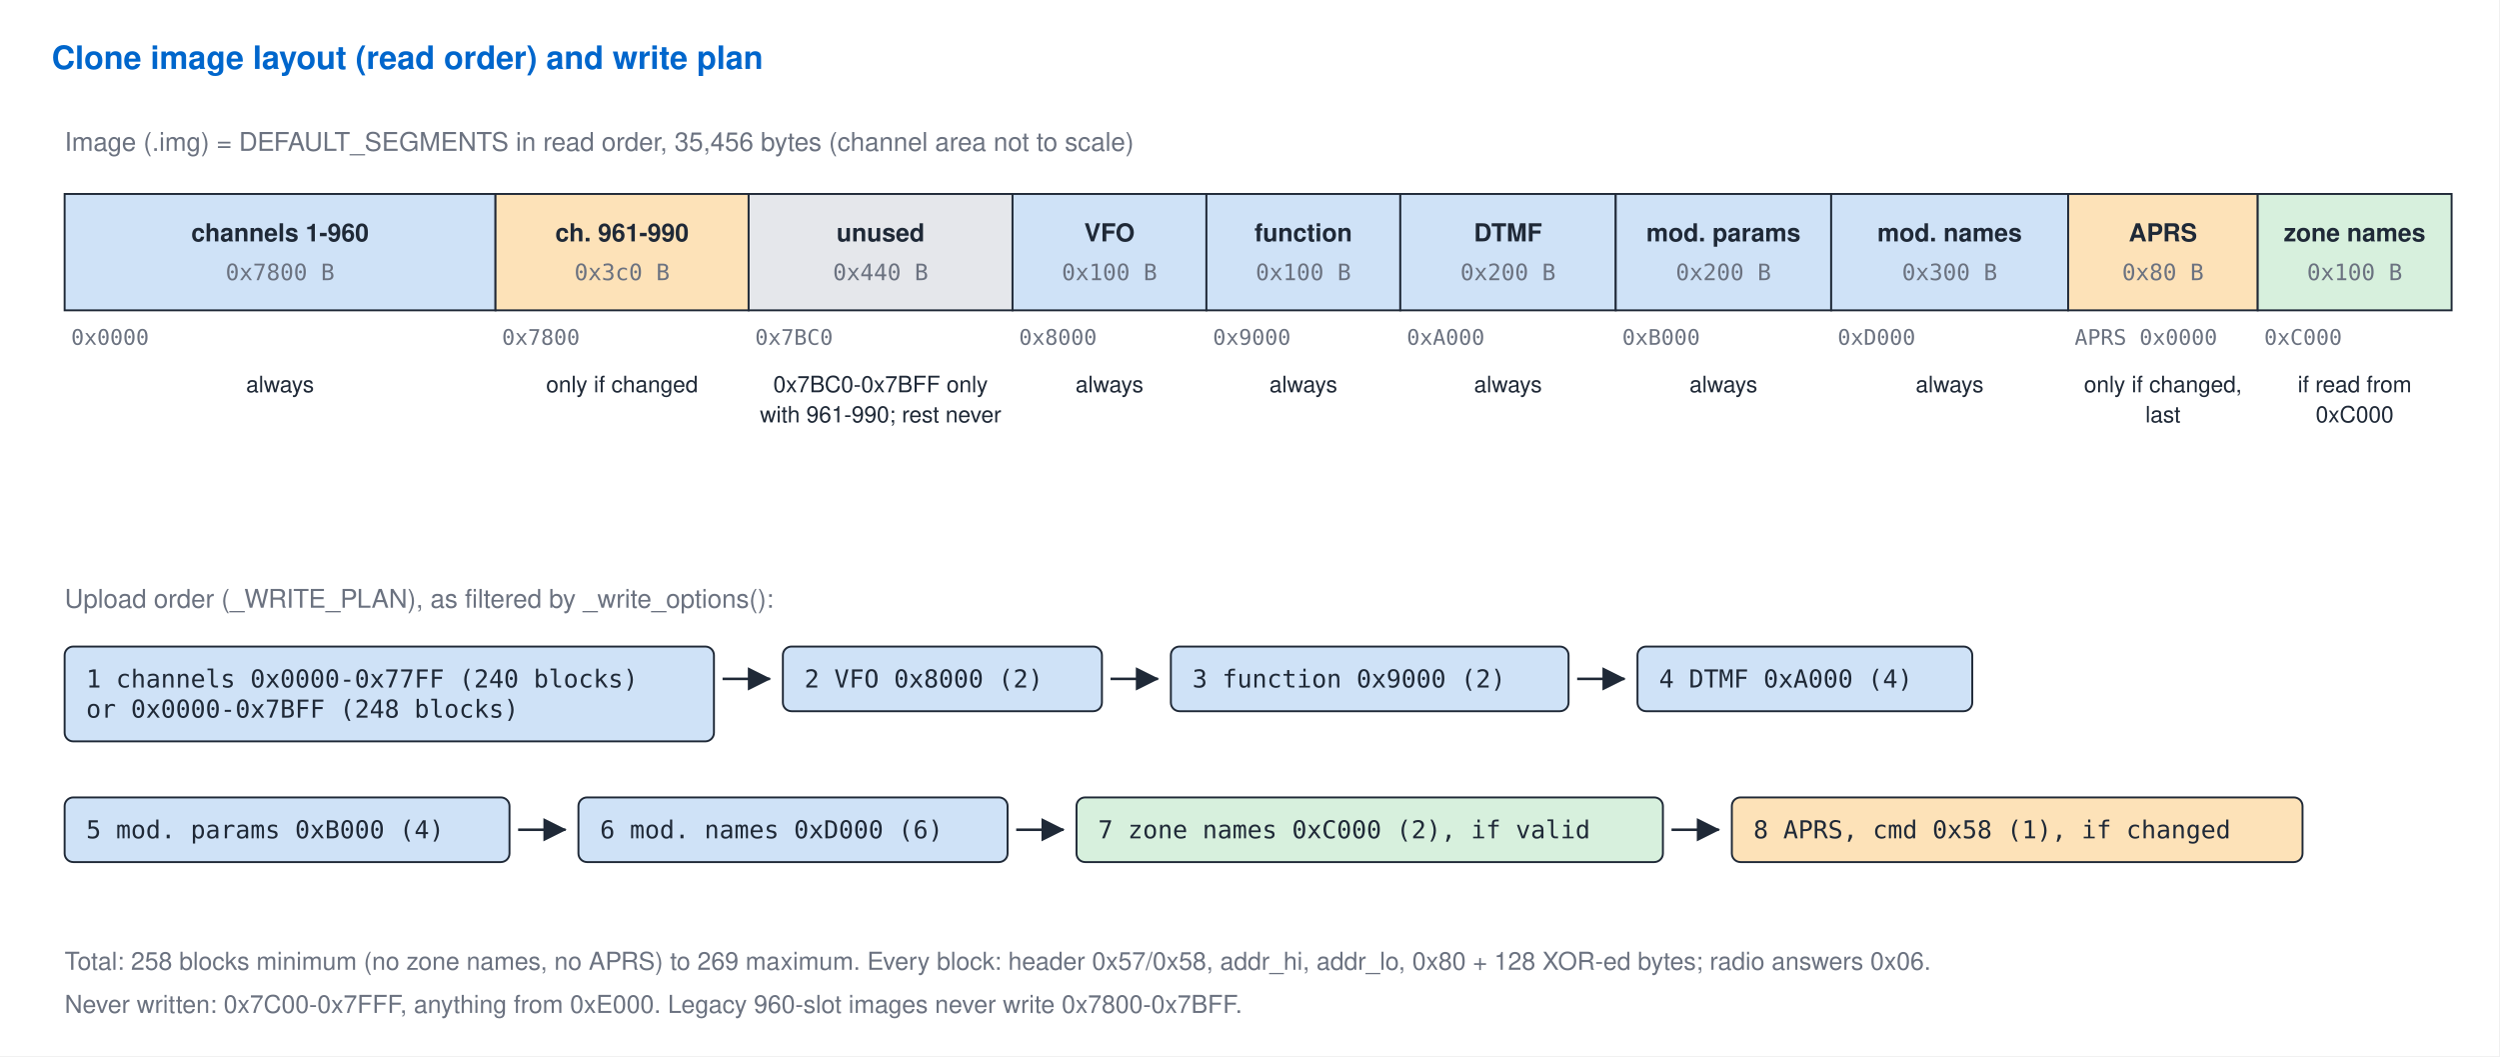
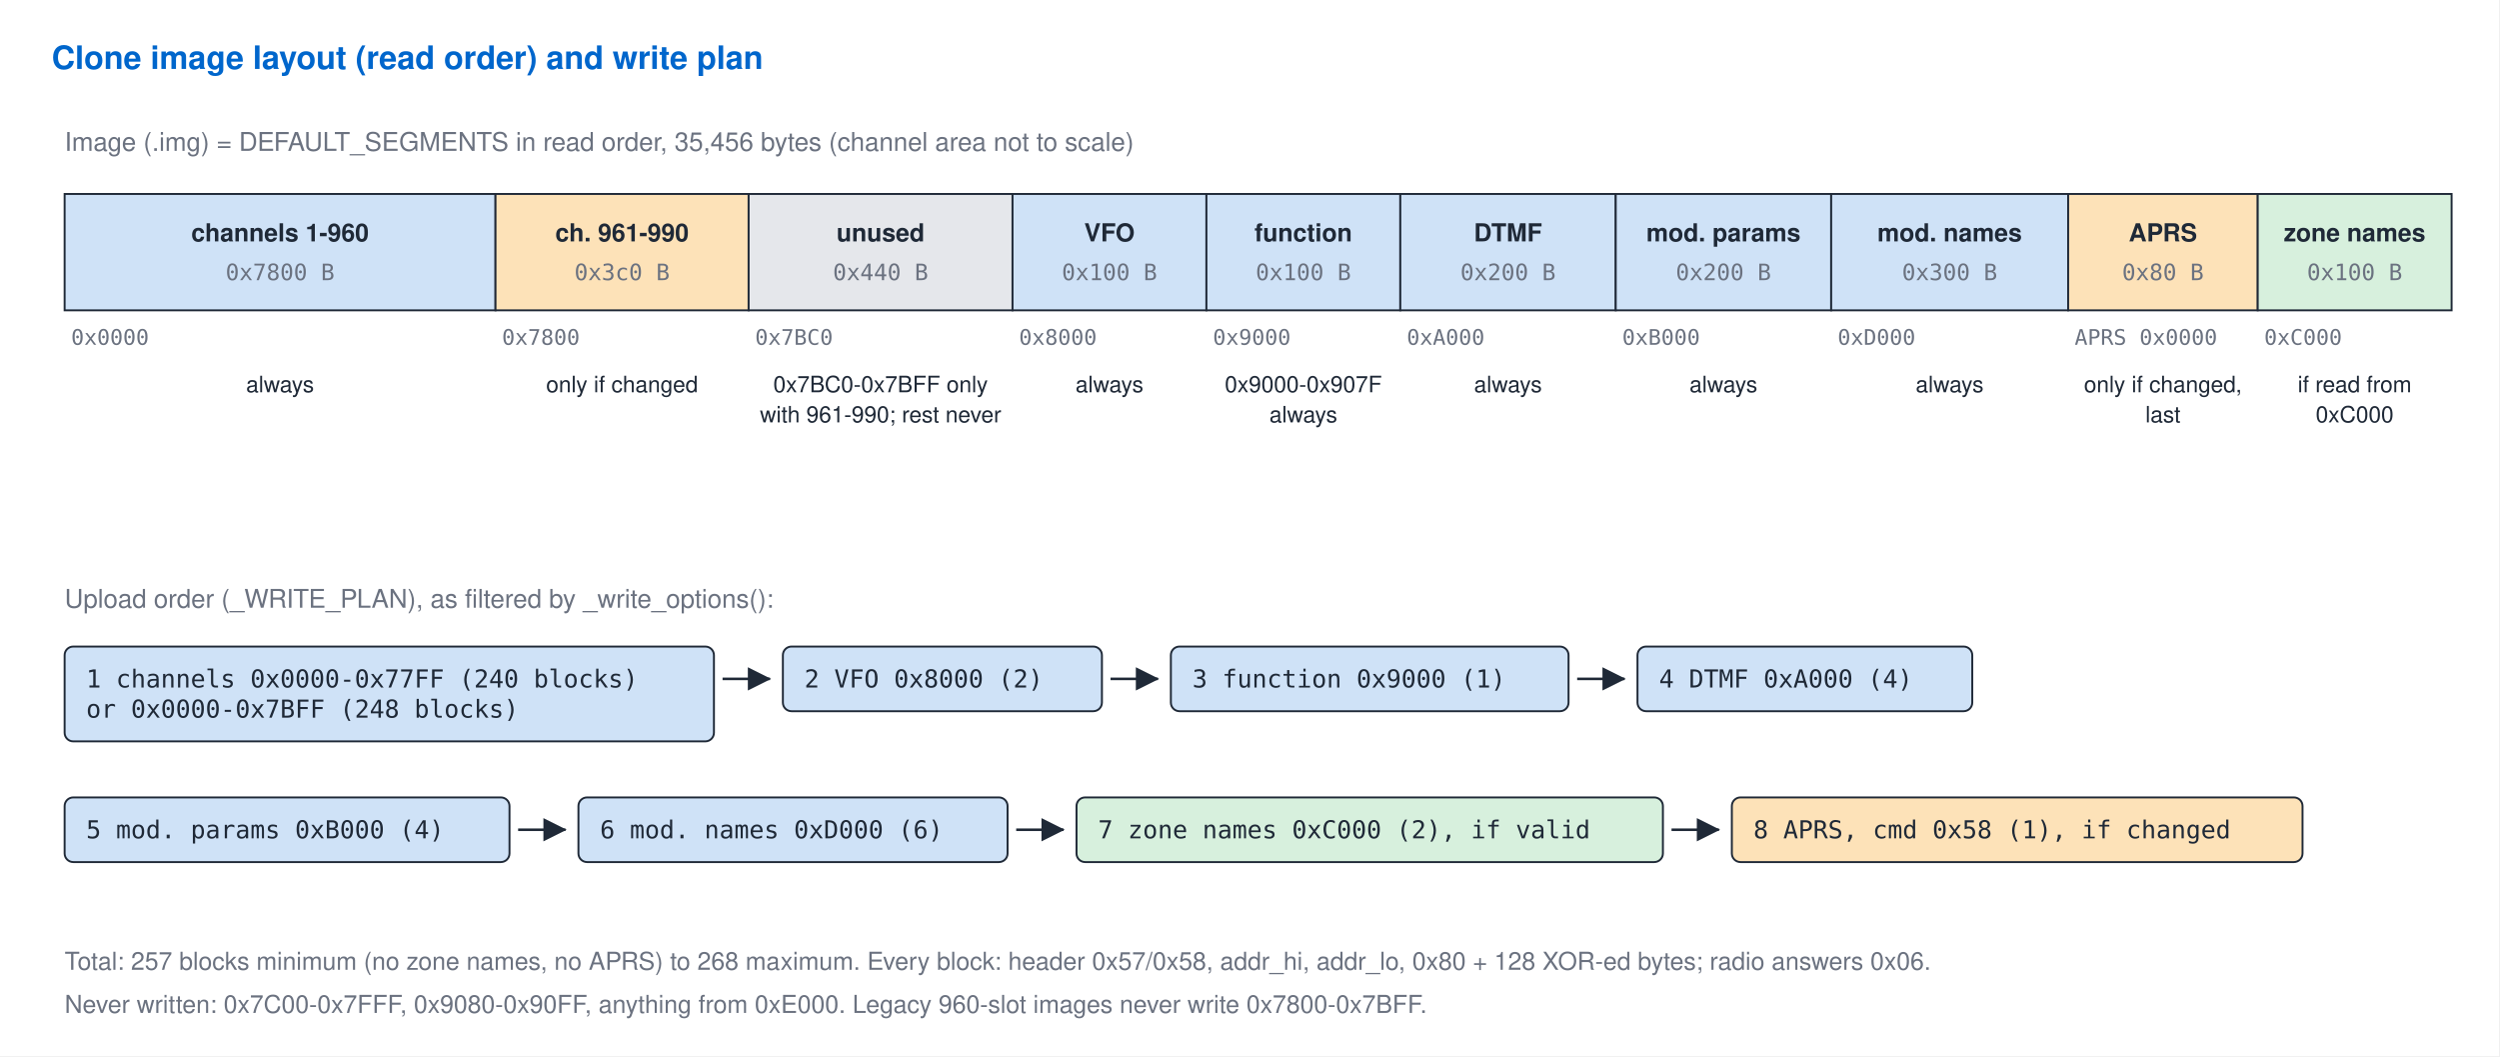
<svg xmlns="http://www.w3.org/2000/svg" width="1160" height="490" viewBox="0 0 1160 490" role="img" aria-label="Clone image layout (read order) and write plan">
  <defs>
    <marker id="arr" viewBox="0 0 10 10" refX="9.5" refY="5" markerWidth="9" markerHeight="9" orient="auto-start-reverse">
      <path d="M0,0 L10,5 L0,10 z" fill="#1F2937" />
    </marker>
    <marker id="tri" viewBox="0 0 12 12" refX="11" refY="6" markerWidth="13" markerHeight="13" orient="auto-start-reverse">
      <path d="M0,0 L12,6 L0,12 z" fill="#FFFFFF" stroke="#1F2937" stroke-width="1.2" />
    </marker>
    <marker id="dia" viewBox="0 0 14 10" refX="1" refY="5" markerWidth="15" markerHeight="11" orient="auto-start-reverse">
      <path d="M1,5 L7,1 L13,5 L7,9 z" fill="#1F2937" />
    </marker>
  </defs>
  <rect width="100%" height="100%" fill="#FFFFFF" />
  <text x="24" y="32" font-family="Segoe UI, Helvetica, Arial, sans-serif" font-size="15" fill="#0066CC" text-anchor="start" font-weight="bold">Clone image layout (read order) and write plan</text>
  <text x="30" y="70" font-family="Segoe UI, Helvetica, Arial, sans-serif" font-size="12" fill="#6B7280" text-anchor="start" font-weight="normal">Image (.img) = DEFAULT_SEGMENTS in read order, 35,456 bytes (channel area not to scale)</text>
  <rect x="30.0" y="90" width="200.0" height="54" fill="#CFE2F7" stroke="#1F2937" stroke-width="0.9" />
  <text x="130.0" y="112" font-family="Segoe UI, Helvetica, Arial, sans-serif" font-size="11.5" fill="#1F2937" text-anchor="middle" font-weight="bold">channels 1-960</text>
  <text x="130.0" y="130" font-family="Consolas, 'DejaVu Sans Mono', Menlo, monospace" font-size="10.5" fill="#6B7280" text-anchor="middle" font-weight="normal">0x7800 B</text>
  <text x="33" y="160" font-family="Consolas, 'DejaVu Sans Mono', Menlo, monospace" font-size="10" fill="#6B7280" text-anchor="start" font-weight="normal">0x0000</text>
  <text x="130.0" y="182" font-family="Segoe UI, Helvetica, Arial, sans-serif" font-size="10.5" fill="#1F2937" text-anchor="middle" font-weight="normal">always</text>
  <rect x="230.0" y="90" width="117.5" height="54" fill="#FDE2B8" stroke="#1F2937" stroke-width="0.9" />
  <text x="288.75" y="112" font-family="Segoe UI, Helvetica, Arial, sans-serif" font-size="11.5" fill="#1F2937" text-anchor="middle" font-weight="bold">ch. 961-990</text>
  <text x="288.75" y="130" font-family="Consolas, 'DejaVu Sans Mono', Menlo, monospace" font-size="10.5" fill="#6B7280" text-anchor="middle" font-weight="normal">0x3c0 B</text>
  <text x="233" y="160" font-family="Consolas, 'DejaVu Sans Mono', Menlo, monospace" font-size="10" fill="#6B7280" text-anchor="start" font-weight="normal">0x7800</text>
  <text x="288.75" y="182" font-family="Segoe UI, Helvetica, Arial, sans-serif" font-size="10.5" fill="#1F2937" text-anchor="middle" font-weight="normal">only if changed</text>
  <rect x="347.5" y="90" width="122.5" height="54" fill="#E5E7EB" stroke="#1F2937" stroke-width="0.9" />
  <text x="408.75" y="112" font-family="Segoe UI, Helvetica, Arial, sans-serif" font-size="11.5" fill="#1F2937" text-anchor="middle" font-weight="bold">unused</text>
  <text x="408.75" y="130" font-family="Consolas, 'DejaVu Sans Mono', Menlo, monospace" font-size="10.5" fill="#6B7280" text-anchor="middle" font-weight="normal">0x440 B</text>
  <text x="350.5" y="160" font-family="Consolas, 'DejaVu Sans Mono', Menlo, monospace" font-size="10" fill="#6B7280" text-anchor="start" font-weight="normal">0x7BC0</text>
  <text x="408.75" y="182" font-family="Segoe UI, Helvetica, Arial, sans-serif" font-size="10.5" fill="#1F2937" text-anchor="middle" font-weight="normal">0x7BC0-0x7BFF only</text>
  <text x="408.75" y="196" font-family="Segoe UI, Helvetica, Arial, sans-serif" font-size="10.5" fill="#1F2937" text-anchor="middle" font-weight="normal">with 961-990; rest never</text>
  <rect x="470.0" y="90" width="90.0" height="54" fill="#CFE2F7" stroke="#1F2937" stroke-width="0.9" />
  <text x="515.0" y="112" font-family="Segoe UI, Helvetica, Arial, sans-serif" font-size="11.5" fill="#1F2937" text-anchor="middle" font-weight="bold">VFO</text>
  <text x="515.0" y="130" font-family="Consolas, 'DejaVu Sans Mono', Menlo, monospace" font-size="10.5" fill="#6B7280" text-anchor="middle" font-weight="normal">0x100 B</text>
  <text x="473.0" y="160" font-family="Consolas, 'DejaVu Sans Mono', Menlo, monospace" font-size="10" fill="#6B7280" text-anchor="start" font-weight="normal">0x8000</text>
  <text x="515.0" y="182" font-family="Segoe UI, Helvetica, Arial, sans-serif" font-size="10.5" fill="#1F2937" text-anchor="middle" font-weight="normal">always</text>
  <rect x="560.0" y="90" width="90.0" height="54" fill="#CFE2F7" stroke="#1F2937" stroke-width="0.9" />
  <text x="605.0" y="112" font-family="Segoe UI, Helvetica, Arial, sans-serif" font-size="11.5" fill="#1F2937" text-anchor="middle" font-weight="bold">function</text>
  <text x="605.0" y="130" font-family="Consolas, 'DejaVu Sans Mono', Menlo, monospace" font-size="10.5" fill="#6B7280" text-anchor="middle" font-weight="normal">0x100 B</text>
  <text x="563.0" y="160" font-family="Consolas, 'DejaVu Sans Mono', Menlo, monospace" font-size="10" fill="#6B7280" text-anchor="start" font-weight="normal">0x9000</text>
-   <text x="605.0" y="182" font-family="Segoe UI, Helvetica, Arial, sans-serif" font-size="10.5" fill="#1F2937" text-anchor="middle" font-weight="normal">always</text>
+   <text x="605.0" y="182" font-family="Segoe UI, Helvetica, Arial, sans-serif" font-size="10.5" fill="#1F2937" text-anchor="middle" font-weight="normal">0x9000-0x907F</text>
+   <text x="605.0" y="196" font-family="Segoe UI, Helvetica, Arial, sans-serif" font-size="10.5" fill="#1F2937" text-anchor="middle" font-weight="normal">always</text>
  <rect x="650.0" y="90" width="100.0" height="54" fill="#CFE2F7" stroke="#1F2937" stroke-width="0.9" />
  <text x="700.0" y="112" font-family="Segoe UI, Helvetica, Arial, sans-serif" font-size="11.5" fill="#1F2937" text-anchor="middle" font-weight="bold">DTMF</text>
  <text x="700.0" y="130" font-family="Consolas, 'DejaVu Sans Mono', Menlo, monospace" font-size="10.5" fill="#6B7280" text-anchor="middle" font-weight="normal">0x200 B</text>
  <text x="653.0" y="160" font-family="Consolas, 'DejaVu Sans Mono', Menlo, monospace" font-size="10" fill="#6B7280" text-anchor="start" font-weight="normal">0xA000</text>
  <text x="700.0" y="182" font-family="Segoe UI, Helvetica, Arial, sans-serif" font-size="10.5" fill="#1F2937" text-anchor="middle" font-weight="normal">always</text>
  <rect x="750.0" y="90" width="100.0" height="54" fill="#CFE2F7" stroke="#1F2937" stroke-width="0.9" />
  <text x="800.0" y="112" font-family="Segoe UI, Helvetica, Arial, sans-serif" font-size="11.5" fill="#1F2937" text-anchor="middle" font-weight="bold">mod. params</text>
  <text x="800.0" y="130" font-family="Consolas, 'DejaVu Sans Mono', Menlo, monospace" font-size="10.5" fill="#6B7280" text-anchor="middle" font-weight="normal">0x200 B</text>
  <text x="753.0" y="160" font-family="Consolas, 'DejaVu Sans Mono', Menlo, monospace" font-size="10" fill="#6B7280" text-anchor="start" font-weight="normal">0xB000</text>
  <text x="800.0" y="182" font-family="Segoe UI, Helvetica, Arial, sans-serif" font-size="10.5" fill="#1F2937" text-anchor="middle" font-weight="normal">always</text>
  <rect x="850.0" y="90" width="110.0" height="54" fill="#CFE2F7" stroke="#1F2937" stroke-width="0.9" />
  <text x="905.0" y="112" font-family="Segoe UI, Helvetica, Arial, sans-serif" font-size="11.5" fill="#1F2937" text-anchor="middle" font-weight="bold">mod. names</text>
  <text x="905.0" y="130" font-family="Consolas, 'DejaVu Sans Mono', Menlo, monospace" font-size="10.5" fill="#6B7280" text-anchor="middle" font-weight="normal">0x300 B</text>
  <text x="853.0" y="160" font-family="Consolas, 'DejaVu Sans Mono', Menlo, monospace" font-size="10" fill="#6B7280" text-anchor="start" font-weight="normal">0xD000</text>
  <text x="905.0" y="182" font-family="Segoe UI, Helvetica, Arial, sans-serif" font-size="10.5" fill="#1F2937" text-anchor="middle" font-weight="normal">always</text>
  <rect x="960.0" y="90" width="88.0" height="54" fill="#FDE2B8" stroke="#1F2937" stroke-width="0.9" />
  <text x="1004.0" y="112" font-family="Segoe UI, Helvetica, Arial, sans-serif" font-size="11.5" fill="#1F2937" text-anchor="middle" font-weight="bold">APRS</text>
  <text x="1004.0" y="130" font-family="Consolas, 'DejaVu Sans Mono', Menlo, monospace" font-size="10.5" fill="#6B7280" text-anchor="middle" font-weight="normal">0x80 B</text>
  <text x="963.0" y="160" font-family="Consolas, 'DejaVu Sans Mono', Menlo, monospace" font-size="10" fill="#6B7280" text-anchor="start" font-weight="normal">APRS 0x0000</text>
  <text x="1004.0" y="182" font-family="Segoe UI, Helvetica, Arial, sans-serif" font-size="10.5" fill="#1F2937" text-anchor="middle" font-weight="normal">only if changed,</text>
  <text x="1004.0" y="196" font-family="Segoe UI, Helvetica, Arial, sans-serif" font-size="10.5" fill="#1F2937" text-anchor="middle" font-weight="normal">last</text>
  <rect x="1048.0" y="90" width="90.0" height="54" fill="#D7F0DD" stroke="#1F2937" stroke-width="0.9" />
  <text x="1093.0" y="112" font-family="Segoe UI, Helvetica, Arial, sans-serif" font-size="11.5" fill="#1F2937" text-anchor="middle" font-weight="bold">zone names</text>
  <text x="1093.0" y="130" font-family="Consolas, 'DejaVu Sans Mono', Menlo, monospace" font-size="10.5" fill="#6B7280" text-anchor="middle" font-weight="normal">0x100 B</text>
  <text x="1051.0" y="160" font-family="Consolas, 'DejaVu Sans Mono', Menlo, monospace" font-size="10" fill="#6B7280" text-anchor="start" font-weight="normal">0xC000</text>
  <text x="1093.0" y="182" font-family="Segoe UI, Helvetica, Arial, sans-serif" font-size="10.5" fill="#1F2937" text-anchor="middle" font-weight="normal">if read from</text>
  <text x="1093.0" y="196" font-family="Segoe UI, Helvetica, Arial, sans-serif" font-size="10.5" fill="#1F2937" text-anchor="middle" font-weight="normal">0xC000</text>
  <text x="30" y="282" font-family="Segoe UI, Helvetica, Arial, sans-serif" font-size="12" fill="#6B7280" text-anchor="start" font-weight="normal">Upload order (_WRITE_PLAN), as filtered by _write_options():</text>
  <rect x="30.0" y="300" width="301.4" height="44" rx="4" fill="#CFE2F7" stroke="#1F2937" stroke-width="0.9" />
  <text x="40.0" y="319" font-family="Consolas, 'DejaVu Sans Mono', Menlo, monospace" font-size="11.5" fill="#1F2937" text-anchor="start" font-weight="normal">1  channels 0x0000-0x77FF (240 blocks)</text>
  <text x="40.0" y="333" font-family="Consolas, 'DejaVu Sans Mono', Menlo, monospace" font-size="11.5" fill="#1F2937" text-anchor="start" font-weight="normal">    or 0x0000-0x7BFF (248 blocks)</text>
  <line x1="335.4" y1="315" x2="357.4" y2="315" stroke="#1F2937" stroke-width="1.2" marker-end="url(#arr)" />
  <rect x="363.4" y="300" width="148.1" height="30" rx="4" fill="#CFE2F7" stroke="#1F2937" stroke-width="0.9" />
  <text x="373.4" y="319" font-family="Consolas, 'DejaVu Sans Mono', Menlo, monospace" font-size="11.5" fill="#1F2937" text-anchor="start" font-weight="normal">2  VFO 0x8000 (2)</text>
  <line x1="515.5" y1="315" x2="537.5" y2="315" stroke="#1F2937" stroke-width="1.2" marker-end="url(#arr)" />
  <rect x="543.5" y="300" width="184.6" height="30" rx="4" fill="#CFE2F7" stroke="#1F2937" stroke-width="0.9" />
-   <text x="553.5" y="319" font-family="Consolas, 'DejaVu Sans Mono', Menlo, monospace" font-size="11.5" fill="#1F2937" text-anchor="start" font-weight="normal">3  function 0x9000 (2)</text>
+   <text x="553.5" y="319" font-family="Consolas, 'DejaVu Sans Mono', Menlo, monospace" font-size="11.5" fill="#1F2937" text-anchor="start" font-weight="normal">3  function 0x9000 (1)</text>
  <line x1="732.1" y1="315" x2="754.1" y2="315" stroke="#1F2937" stroke-width="1.2" marker-end="url(#arr)" />
  <rect x="760.1" y="300" width="155.4" height="30" rx="4" fill="#CFE2F7" stroke="#1F2937" stroke-width="0.9" />
  <text x="770.1" y="319" font-family="Consolas, 'DejaVu Sans Mono', Menlo, monospace" font-size="11.5" fill="#1F2937" text-anchor="start" font-weight="normal">4  DTMF 0xA000 (4)</text>
  <rect x="30.0" y="370" width="206.5" height="30" rx="4" fill="#CFE2F7" stroke="#1F2937" stroke-width="0.9" />
  <text x="40.0" y="389" font-family="Consolas, 'DejaVu Sans Mono', Menlo, monospace" font-size="11.5" fill="#1F2937" text-anchor="start" font-weight="normal">5  mod. params 0xB000 (4)</text>
  <line x1="240.5" y1="385" x2="262.5" y2="385" stroke="#1F2937" stroke-width="1.2" marker-end="url(#arr)" />
  <rect x="268.5" y="370" width="199.2" height="30" rx="4" fill="#CFE2F7" stroke="#1F2937" stroke-width="0.9" />
  <text x="278.5" y="389" font-family="Consolas, 'DejaVu Sans Mono', Menlo, monospace" font-size="11.5" fill="#1F2937" text-anchor="start" font-weight="normal">6  mod. names 0xD000 (6)</text>
  <line x1="471.7" y1="385" x2="493.7" y2="385" stroke="#1F2937" stroke-width="1.2" marker-end="url(#arr)" />
  <rect x="499.7" y="370" width="272.2" height="30" rx="4" fill="#D7F0DD" stroke="#1F2937" stroke-width="0.9" />
  <text x="509.7" y="389" font-family="Consolas, 'DejaVu Sans Mono', Menlo, monospace" font-size="11.5" fill="#1F2937" text-anchor="start" font-weight="normal">7  zone names 0xC000 (2), if valid</text>
  <line x1="775.9" y1="385" x2="797.9" y2="385" stroke="#1F2937" stroke-width="1.2" marker-end="url(#arr)" />
  <rect x="803.9" y="370" width="264.9" height="30" rx="4" fill="#FDE2B8" stroke="#1F2937" stroke-width="0.9" />
  <text x="813.9" y="389" font-family="Consolas, 'DejaVu Sans Mono', Menlo, monospace" font-size="11.5" fill="#1F2937" text-anchor="start" font-weight="normal">8  APRS, cmd 0x58 (1), if changed</text>
-   <text x="30" y="450" font-family="Segoe UI, Helvetica, Arial, sans-serif" font-size="11.5" fill="#6B7280" text-anchor="start" font-weight="normal">Total: 258 blocks minimum (no zone names, no APRS) to 269 maximum. Every block: header 0x57/0x58, addr_hi, addr_lo, 0x80 + 128 XOR-ed bytes; radio answers 0x06.</text>
-   <text x="30" y="470" font-family="Segoe UI, Helvetica, Arial, sans-serif" font-size="11.5" fill="#6B7280" text-anchor="start" font-weight="normal">Never written: 0x7C00-0x7FFF, anything from 0xE000. Legacy 960-slot images never write 0x7800-0x7BFF.</text>
+   <text x="30" y="450" font-family="Segoe UI, Helvetica, Arial, sans-serif" font-size="11.5" fill="#6B7280" text-anchor="start" font-weight="normal">Total: 257 blocks minimum (no zone names, no APRS) to 268 maximum. Every block: header 0x57/0x58, addr_hi, addr_lo, 0x80 + 128 XOR-ed bytes; radio answers 0x06.</text>
+   <text x="30" y="470" font-family="Segoe UI, Helvetica, Arial, sans-serif" font-size="11.5" fill="#6B7280" text-anchor="start" font-weight="normal">Never written: 0x7C00-0x7FFF, 0x9080-0x90FF, anything from 0xE000. Legacy 960-slot images never write 0x7800-0x7BFF.</text>
</svg>
